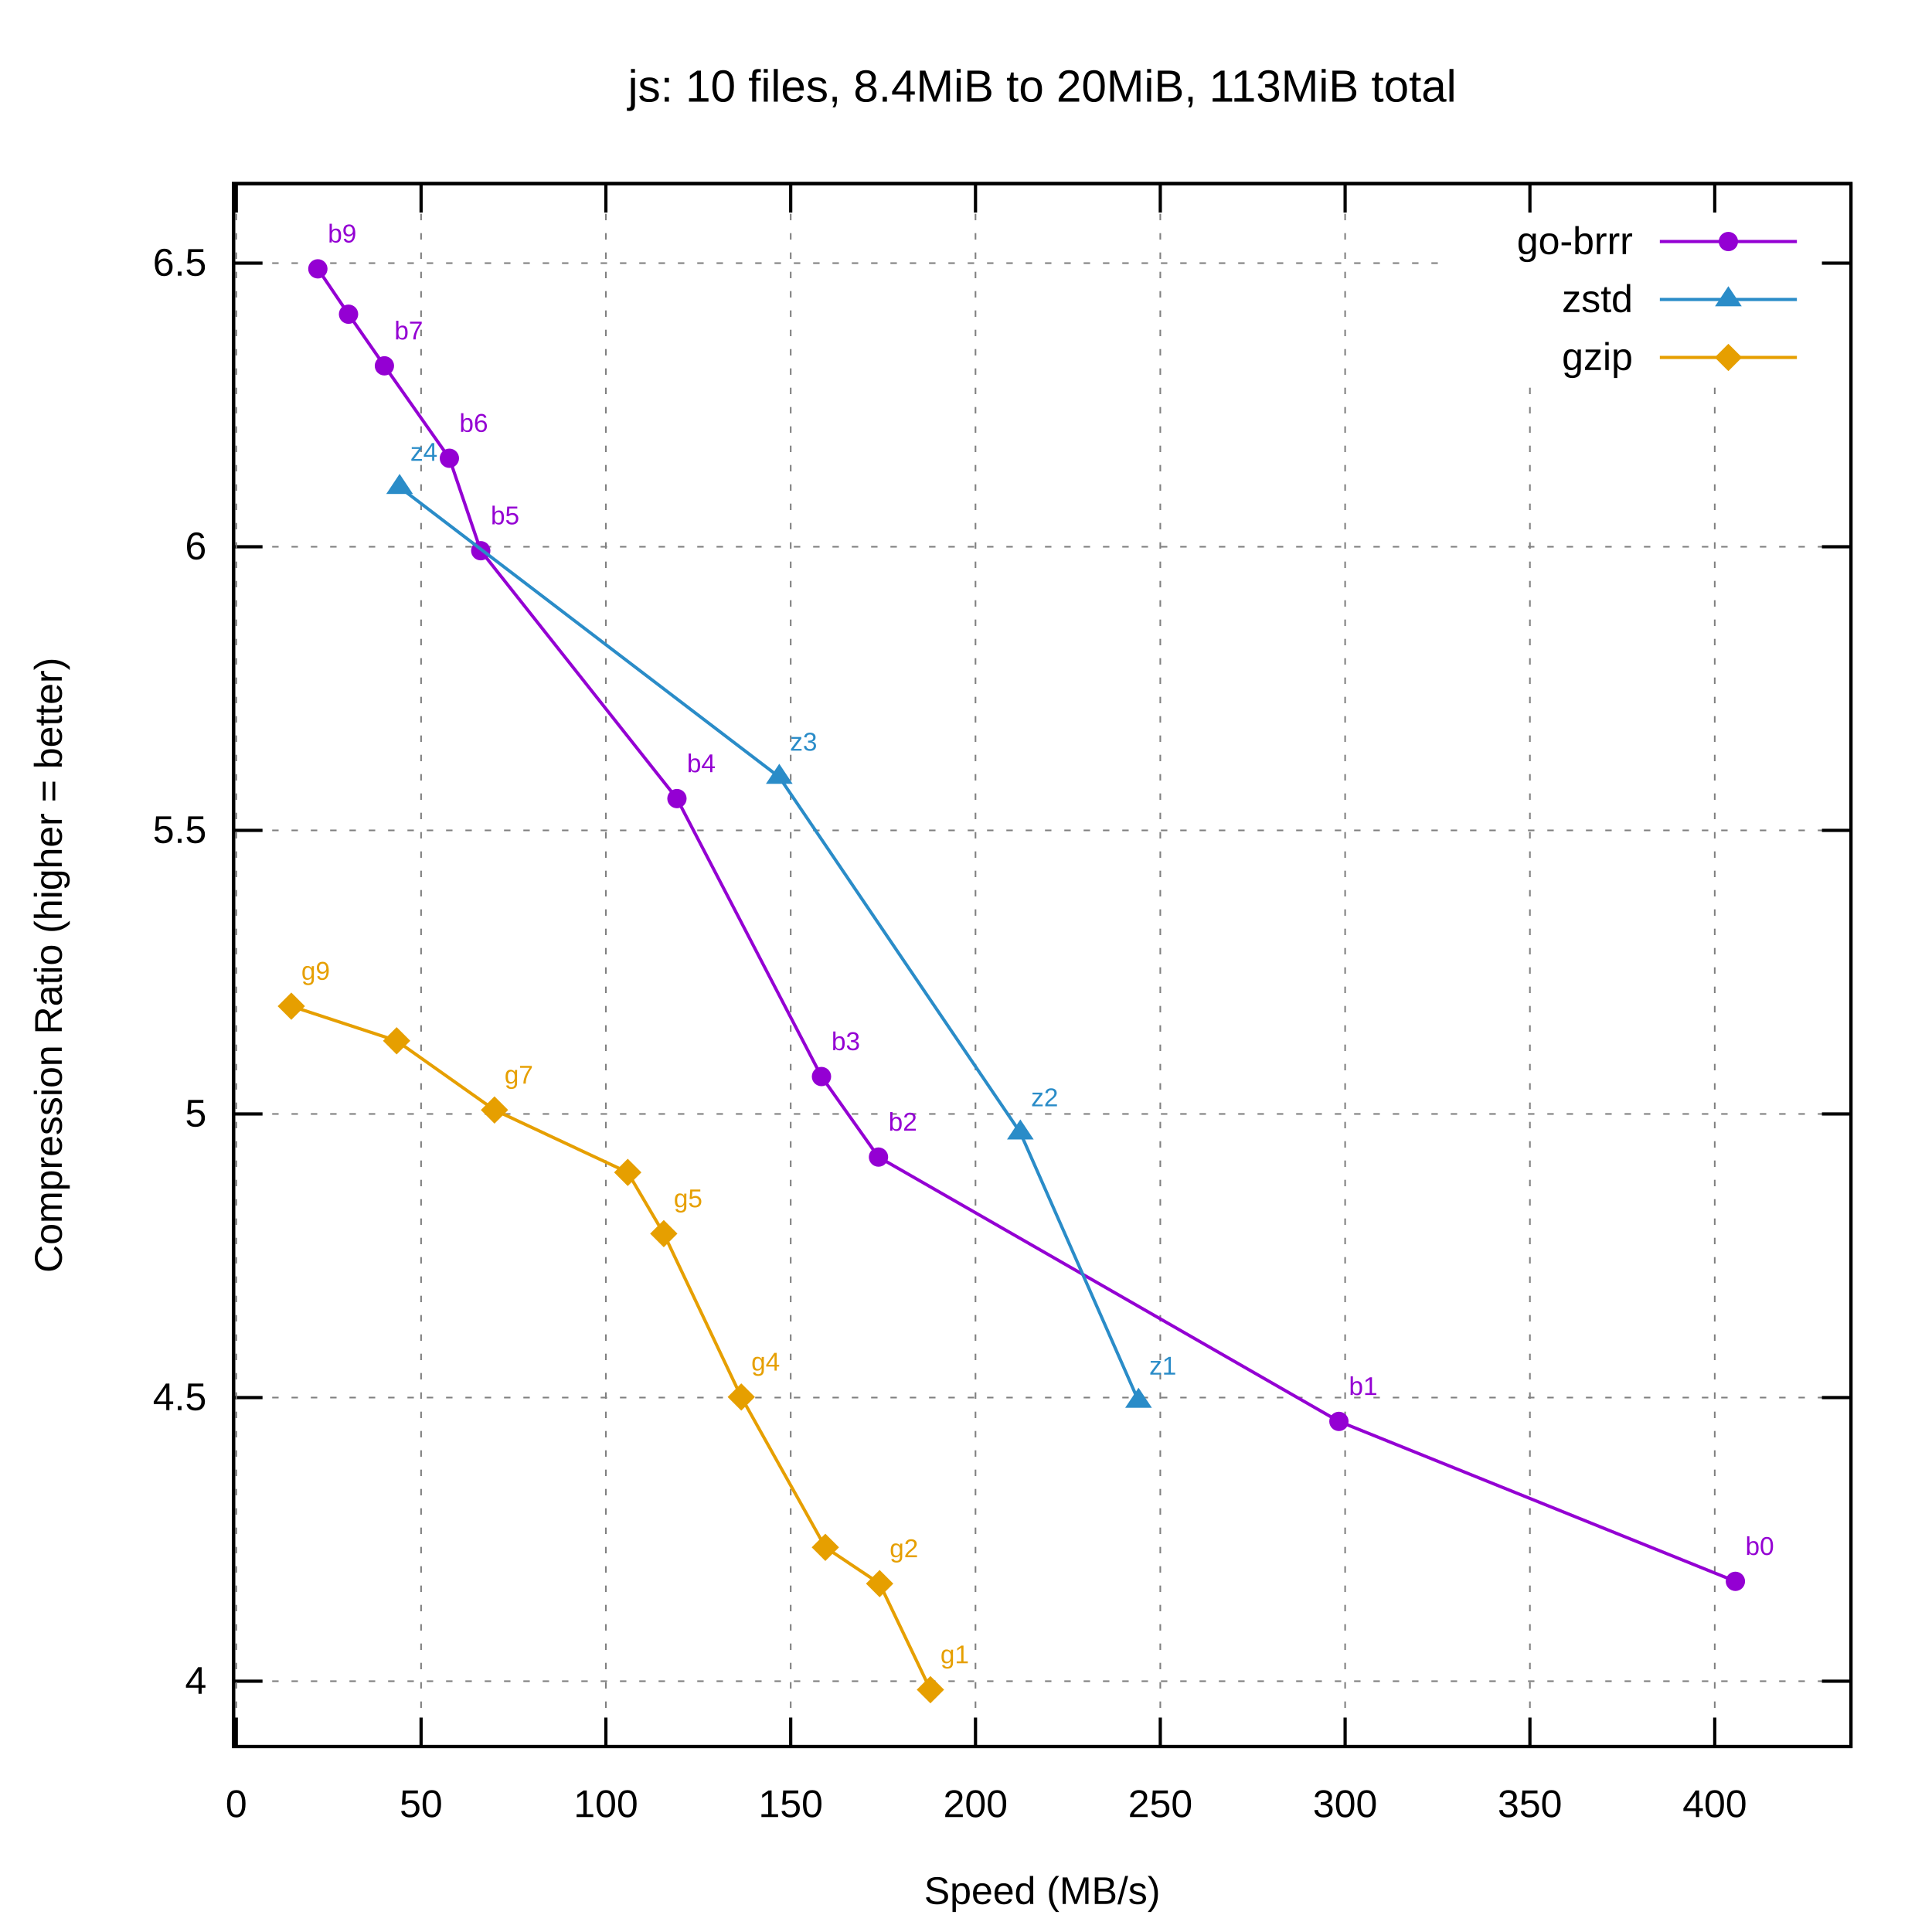
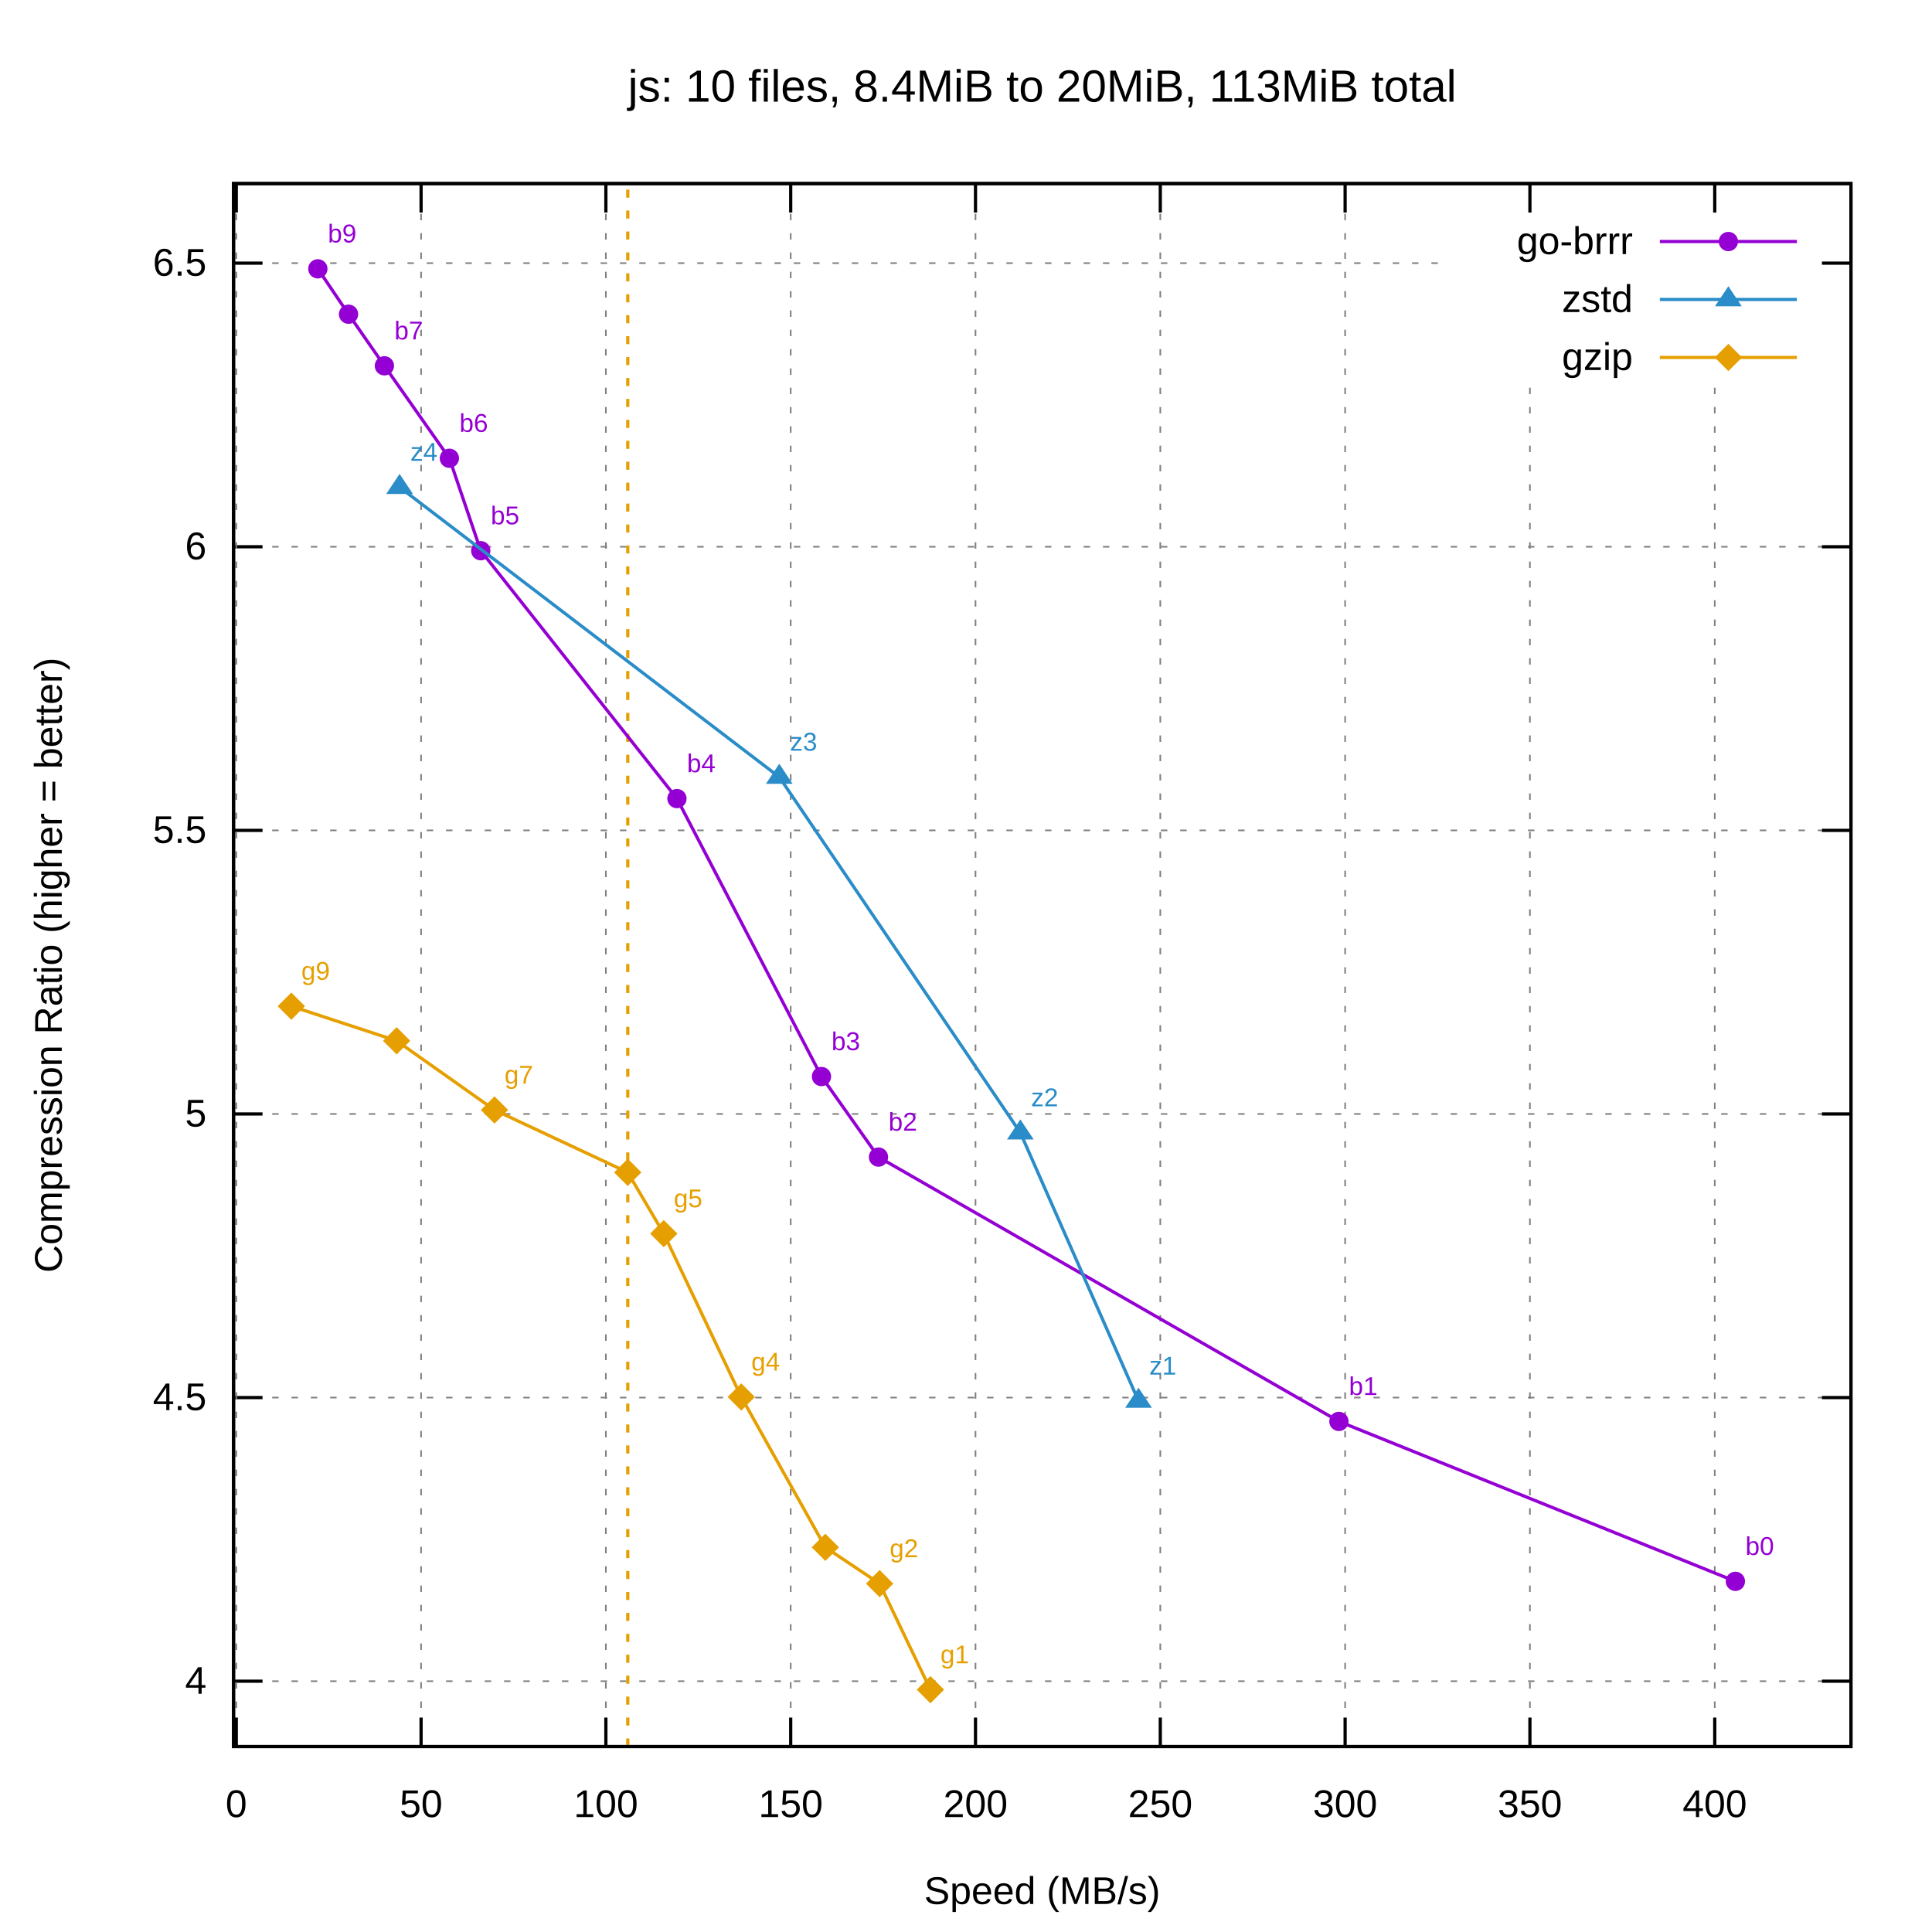
<svg xmlns="http://www.w3.org/2000/svg" xmlns:xlink="http://www.w3.org/1999/xlink" width="600" height="600" viewBox="0 0 600 600">
  <g id="gnuplot_canvas">
    <rect x="0" y="0" width="600" height="600" fill="#ffffff" />
    <defs>
      <circle id="gpDot" r="0.5" stroke-width="0.5" stroke="currentColor" />
      <path id="gpPt0" stroke-width="0.222" stroke="currentColor" d="M-1,0 h2 M0,-1 v2" />
      <path id="gpPt1" stroke-width="0.222" stroke="currentColor" d="M-1,-1 L1,1 M1,-1 L-1,1" />
      <path id="gpPt2" stroke-width="0.222" stroke="currentColor" d="M-1,0 L1,0 M0,-1 L0,1 M-1,-1 L1,1 M-1,1 L1,-1" />
      <rect id="gpPt3" stroke-width="0.222" stroke="currentColor" x="-1" y="-1" width="2" height="2" />
      <rect id="gpPt4" stroke-width="0.222" stroke="currentColor" fill="currentColor" x="-1" y="-1" width="2" height="2" />
      <circle id="gpPt5" stroke-width="0.222" stroke="currentColor" cx="0" cy="0" r="1" />
      <use xlink:href="#gpPt5" id="gpPt6" fill="currentColor" stroke="none" />
      <path id="gpPt7" stroke-width="0.222" stroke="currentColor" d="M0,-1.33 L-1.33,0.67 L1.33,0.67 z" />
      <use xlink:href="#gpPt7" id="gpPt8" fill="currentColor" stroke="none" />
      <use xlink:href="#gpPt7" id="gpPt9" stroke="currentColor" transform="rotate(180)" />
      <use xlink:href="#gpPt9" id="gpPt10" fill="currentColor" stroke="none" />
      <use xlink:href="#gpPt3" id="gpPt11" stroke="currentColor" transform="rotate(45)" />
      <use xlink:href="#gpPt11" id="gpPt12" fill="currentColor" stroke="none" />
      <path id="gpPt13" stroke-width="0.222" stroke="currentColor" d="M0,1.330 L1.265,0.411 L0.782,-1.067 L-0.782,-1.076 L-1.265,0.411 z" />
      <use xlink:href="#gpPt13" id="gpPt14" fill="currentColor" stroke="none" />
      <filter id="textbox" filterUnits="objectBoundingBox" x="0" y="0" height="1" width="1">
        <feFlood flood-color="#FFFFFF" flood-opacity="1" result="bgnd" />
        <feComposite in="SourceGraphic" in2="bgnd" operator="atop" />
      </filter>
      <filter id="greybox" filterUnits="objectBoundingBox" x="0" y="0" height="1" width="1">
        <feFlood flood-color="lightgrey" flood-opacity="1" result="grey" />
        <feComposite in="SourceGraphic" in2="grey" operator="atop" />
      </filter>
    </defs>
    <g fill="none" color="#FFFFFF" stroke="currentColor" stroke-width="1.00" stroke-linecap="butt" stroke-linejoin="miter">
</g>
    <g fill="none" color="black" stroke="currentColor" stroke-width="1.00" stroke-linecap="butt" stroke-linejoin="miter">
</g>
    <g fill="none" color="black" stroke="black" stroke-width="0.50" stroke-linecap="butt" stroke-linejoin="miter">
</g>
    <g fill="none" color="gray" stroke="currentColor" stroke-width="0.50" stroke-linecap="butt" stroke-linejoin="miter">
      <path stroke="gray" stroke-dasharray="2,4" class="gridline" d="M72.53,522.11 L574.82,522.11  " />
    </g>
    <g fill="none" color="gray" stroke="gray" stroke-width="1.00" stroke-linecap="butt" stroke-linejoin="miter">
</g>
    <g fill="none" color="black" stroke="currentColor" stroke-width="1.00" stroke-linecap="butt" stroke-linejoin="miter">
      <path stroke="black" d="M72.53,522.11 L81.53,522.11 M574.82,522.11 L565.82,522.11  " />
      <g transform="translate(64.14,526.01)" stroke="none" fill="black" font-family="Arial" font-size="12.00" text-anchor="end">
        <text>
          <tspan font-family="Arial"> 4</tspan>
        </text>
      </g>
    </g>
    <g fill="none" color="black" stroke="currentColor" stroke-width="1.00" stroke-linecap="butt" stroke-linejoin="miter">
</g>
    <g fill="none" color="black" stroke="black" stroke-width="0.50" stroke-linecap="butt" stroke-linejoin="miter">
</g>
    <g fill="none" color="gray" stroke="currentColor" stroke-width="0.50" stroke-linecap="butt" stroke-linejoin="miter">
      <path stroke="gray" stroke-dasharray="2,4" class="gridline" d="M72.53,434.03 L574.82,434.03  " />
    </g>
    <g fill="none" color="gray" stroke="gray" stroke-width="1.00" stroke-linecap="butt" stroke-linejoin="miter">
</g>
    <g fill="none" color="black" stroke="currentColor" stroke-width="1.00" stroke-linecap="butt" stroke-linejoin="miter">
      <path stroke="black" d="M72.53,434.03 L81.53,434.03 M574.82,434.03 L565.82,434.03  " />
      <g transform="translate(64.14,437.93)" stroke="none" fill="black" font-family="Arial" font-size="12.00" text-anchor="end">
        <text>
          <tspan font-family="Arial"> 4.5</tspan>
        </text>
      </g>
    </g>
    <g fill="none" color="black" stroke="currentColor" stroke-width="1.00" stroke-linecap="butt" stroke-linejoin="miter">
</g>
    <g fill="none" color="black" stroke="black" stroke-width="0.50" stroke-linecap="butt" stroke-linejoin="miter">
</g>
    <g fill="none" color="gray" stroke="currentColor" stroke-width="0.50" stroke-linecap="butt" stroke-linejoin="miter">
      <path stroke="gray" stroke-dasharray="2,4" class="gridline" d="M72.53,345.95 L574.82,345.95  " />
    </g>
    <g fill="none" color="gray" stroke="gray" stroke-width="1.00" stroke-linecap="butt" stroke-linejoin="miter">
</g>
    <g fill="none" color="black" stroke="currentColor" stroke-width="1.00" stroke-linecap="butt" stroke-linejoin="miter">
      <path stroke="black" d="M72.53,345.95 L81.53,345.95 M574.82,345.95 L565.82,345.95  " />
      <g transform="translate(64.14,349.85)" stroke="none" fill="black" font-family="Arial" font-size="12.00" text-anchor="end">
        <text>
          <tspan font-family="Arial"> 5</tspan>
        </text>
      </g>
    </g>
    <g fill="none" color="black" stroke="currentColor" stroke-width="1.00" stroke-linecap="butt" stroke-linejoin="miter">
</g>
    <g fill="none" color="black" stroke="black" stroke-width="0.50" stroke-linecap="butt" stroke-linejoin="miter">
</g>
    <g fill="none" color="gray" stroke="currentColor" stroke-width="0.50" stroke-linecap="butt" stroke-linejoin="miter">
      <path stroke="gray" stroke-dasharray="2,4" class="gridline" d="M72.53,257.88 L574.82,257.88  " />
    </g>
    <g fill="none" color="gray" stroke="gray" stroke-width="1.00" stroke-linecap="butt" stroke-linejoin="miter">
</g>
    <g fill="none" color="black" stroke="currentColor" stroke-width="1.00" stroke-linecap="butt" stroke-linejoin="miter">
      <path stroke="black" d="M72.53,257.88 L81.53,257.88 M574.82,257.88 L565.82,257.88  " />
      <g transform="translate(64.14,261.78)" stroke="none" fill="black" font-family="Arial" font-size="12.00" text-anchor="end">
        <text>
          <tspan font-family="Arial"> 5.5</tspan>
        </text>
      </g>
    </g>
    <g fill="none" color="black" stroke="currentColor" stroke-width="1.00" stroke-linecap="butt" stroke-linejoin="miter">
</g>
    <g fill="none" color="black" stroke="black" stroke-width="0.50" stroke-linecap="butt" stroke-linejoin="miter">
</g>
    <g fill="none" color="gray" stroke="currentColor" stroke-width="0.50" stroke-linecap="butt" stroke-linejoin="miter">
      <path stroke="gray" stroke-dasharray="2,4" class="gridline" d="M72.53,169.80 L574.82,169.80  " />
    </g>
    <g fill="none" color="gray" stroke="gray" stroke-width="1.00" stroke-linecap="butt" stroke-linejoin="miter">
</g>
    <g fill="none" color="black" stroke="currentColor" stroke-width="1.00" stroke-linecap="butt" stroke-linejoin="miter">
      <path stroke="black" d="M72.53,169.80 L81.53,169.80 M574.82,169.80 L565.82,169.80  " />
      <g transform="translate(64.14,173.70)" stroke="none" fill="black" font-family="Arial" font-size="12.00" text-anchor="end">
        <text>
          <tspan font-family="Arial"> 6</tspan>
        </text>
      </g>
    </g>
    <g fill="none" color="black" stroke="currentColor" stroke-width="1.00" stroke-linecap="butt" stroke-linejoin="miter">
</g>
    <g fill="none" color="black" stroke="black" stroke-width="0.50" stroke-linecap="butt" stroke-linejoin="miter">
</g>
    <g fill="none" color="gray" stroke="currentColor" stroke-width="0.50" stroke-linecap="butt" stroke-linejoin="miter">
      <path stroke="gray" stroke-dasharray="2,4" class="gridline" d="M72.53,81.72 L448.36,81.72 M566.43,81.72 L574.82,81.72  " />
    </g>
    <g fill="none" color="gray" stroke="gray" stroke-width="1.00" stroke-linecap="butt" stroke-linejoin="miter">
</g>
    <g fill="none" color="black" stroke="currentColor" stroke-width="1.00" stroke-linecap="butt" stroke-linejoin="miter">
      <path stroke="black" d="M72.53,81.72 L81.53,81.72 M574.82,81.72 L565.82,81.72  " />
      <g transform="translate(64.14,85.62)" stroke="none" fill="black" font-family="Arial" font-size="12.00" text-anchor="end">
        <text>
          <tspan font-family="Arial"> 6.5</tspan>
        </text>
      </g>
    </g>
    <g fill="none" color="black" stroke="currentColor" stroke-width="1.00" stroke-linecap="butt" stroke-linejoin="miter">
</g>
    <g fill="none" color="black" stroke="black" stroke-width="0.50" stroke-linecap="butt" stroke-linejoin="miter">
</g>
    <g fill="none" color="gray" stroke="currentColor" stroke-width="0.50" stroke-linecap="butt" stroke-linejoin="miter">
      <path stroke="gray" stroke-dasharray="2,4" class="gridline" d="M73.38,542.40 L73.38,57.01  " />
    </g>
    <g fill="none" color="gray" stroke="gray" stroke-width="1.00" stroke-linecap="butt" stroke-linejoin="miter">
</g>
    <g fill="none" color="black" stroke="currentColor" stroke-width="1.00" stroke-linecap="butt" stroke-linejoin="miter">
      <path stroke="black" d="M73.38,542.40 L73.38,533.40 M73.38,57.01 L73.38,66.01  " />
      <g transform="translate(73.38,564.30)" stroke="none" fill="black" font-family="Arial" font-size="12.00" text-anchor="middle">
        <text>
          <tspan font-family="Arial"> 0</tspan>
        </text>
      </g>
    </g>
    <g fill="none" color="black" stroke="currentColor" stroke-width="1.00" stroke-linecap="butt" stroke-linejoin="miter">
</g>
    <g fill="none" color="black" stroke="black" stroke-width="0.50" stroke-linecap="butt" stroke-linejoin="miter">
</g>
    <g fill="none" color="gray" stroke="currentColor" stroke-width="0.50" stroke-linecap="butt" stroke-linejoin="miter">
      <path stroke="gray" stroke-dasharray="2,4" class="gridline" d="M130.77,542.40 L130.77,57.01  " />
    </g>
    <g fill="none" color="gray" stroke="gray" stroke-width="1.00" stroke-linecap="butt" stroke-linejoin="miter">
</g>
    <g fill="none" color="black" stroke="currentColor" stroke-width="1.00" stroke-linecap="butt" stroke-linejoin="miter">
      <path stroke="black" d="M130.77,542.40 L130.77,533.40 M130.77,57.01 L130.77,66.01  " />
      <g transform="translate(130.77,564.30)" stroke="none" fill="black" font-family="Arial" font-size="12.00" text-anchor="middle">
        <text>
          <tspan font-family="Arial"> 50</tspan>
        </text>
      </g>
    </g>
    <g fill="none" color="black" stroke="currentColor" stroke-width="1.00" stroke-linecap="butt" stroke-linejoin="miter">
</g>
    <g fill="none" color="black" stroke="black" stroke-width="0.50" stroke-linecap="butt" stroke-linejoin="miter">
</g>
    <g fill="none" color="gray" stroke="currentColor" stroke-width="0.50" stroke-linecap="butt" stroke-linejoin="miter">
      <path stroke="gray" stroke-dasharray="2,4" class="gridline" d="M188.16,542.40 L188.16,57.01  " />
    </g>
    <g fill="none" color="gray" stroke="gray" stroke-width="1.00" stroke-linecap="butt" stroke-linejoin="miter">
</g>
    <g fill="none" color="black" stroke="currentColor" stroke-width="1.00" stroke-linecap="butt" stroke-linejoin="miter">
      <path stroke="black" d="M188.16,542.40 L188.16,533.40 M188.16,57.01 L188.16,66.01  " />
      <g transform="translate(188.16,564.30)" stroke="none" fill="black" font-family="Arial" font-size="12.00" text-anchor="middle">
        <text>
          <tspan font-family="Arial"> 100</tspan>
        </text>
      </g>
    </g>
    <g fill="none" color="black" stroke="currentColor" stroke-width="1.00" stroke-linecap="butt" stroke-linejoin="miter">
</g>
    <g fill="none" color="black" stroke="black" stroke-width="0.50" stroke-linecap="butt" stroke-linejoin="miter">
</g>
    <g fill="none" color="gray" stroke="currentColor" stroke-width="0.50" stroke-linecap="butt" stroke-linejoin="miter">
      <path stroke="gray" stroke-dasharray="2,4" class="gridline" d="M245.56,542.40 L245.56,57.01  " />
    </g>
    <g fill="none" color="gray" stroke="gray" stroke-width="1.00" stroke-linecap="butt" stroke-linejoin="miter">
</g>
    <g fill="none" color="black" stroke="currentColor" stroke-width="1.00" stroke-linecap="butt" stroke-linejoin="miter">
      <path stroke="black" d="M245.56,542.40 L245.56,533.40 M245.56,57.01 L245.56,66.01  " />
      <g transform="translate(245.56,564.30)" stroke="none" fill="black" font-family="Arial" font-size="12.00" text-anchor="middle">
        <text>
          <tspan font-family="Arial"> 150</tspan>
        </text>
      </g>
    </g>
    <g fill="none" color="black" stroke="currentColor" stroke-width="1.00" stroke-linecap="butt" stroke-linejoin="miter">
</g>
    <g fill="none" color="black" stroke="black" stroke-width="0.50" stroke-linecap="butt" stroke-linejoin="miter">
</g>
    <g fill="none" color="gray" stroke="currentColor" stroke-width="0.50" stroke-linecap="butt" stroke-linejoin="miter">
      <path stroke="gray" stroke-dasharray="2,4" class="gridline" d="M302.95,542.40 L302.95,57.01  " />
    </g>
    <g fill="none" color="gray" stroke="gray" stroke-width="1.00" stroke-linecap="butt" stroke-linejoin="miter">
</g>
    <g fill="none" color="black" stroke="currentColor" stroke-width="1.00" stroke-linecap="butt" stroke-linejoin="miter">
      <path stroke="black" d="M302.95,542.40 L302.95,533.40 M302.95,57.01 L302.95,66.01  " />
      <g transform="translate(302.95,564.30)" stroke="none" fill="black" font-family="Arial" font-size="12.00" text-anchor="middle">
        <text>
          <tspan font-family="Arial"> 200</tspan>
        </text>
      </g>
    </g>
    <g fill="none" color="black" stroke="currentColor" stroke-width="1.00" stroke-linecap="butt" stroke-linejoin="miter">
</g>
    <g fill="none" color="black" stroke="black" stroke-width="0.50" stroke-linecap="butt" stroke-linejoin="miter">
</g>
    <g fill="none" color="gray" stroke="currentColor" stroke-width="0.50" stroke-linecap="butt" stroke-linejoin="miter">
      <path stroke="gray" stroke-dasharray="2,4" class="gridline" d="M360.34,542.40 L360.34,57.01  " />
    </g>
    <g fill="none" color="gray" stroke="gray" stroke-width="1.00" stroke-linecap="butt" stroke-linejoin="miter">
</g>
    <g fill="none" color="black" stroke="currentColor" stroke-width="1.00" stroke-linecap="butt" stroke-linejoin="miter">
      <path stroke="black" d="M360.34,542.40 L360.34,533.40 M360.34,57.01 L360.34,66.01  " />
      <g transform="translate(360.34,564.30)" stroke="none" fill="black" font-family="Arial" font-size="12.00" text-anchor="middle">
        <text>
          <tspan font-family="Arial"> 250</tspan>
        </text>
      </g>
    </g>
    <g fill="none" color="black" stroke="currentColor" stroke-width="1.00" stroke-linecap="butt" stroke-linejoin="miter">
</g>
    <g fill="none" color="black" stroke="black" stroke-width="0.50" stroke-linecap="butt" stroke-linejoin="miter">
</g>
    <g fill="none" color="gray" stroke="currentColor" stroke-width="0.50" stroke-linecap="butt" stroke-linejoin="miter">
      <path stroke="gray" stroke-dasharray="2,4" class="gridline" d="M417.74,542.40 L417.74,57.01  " />
    </g>
    <g fill="none" color="gray" stroke="gray" stroke-width="1.00" stroke-linecap="butt" stroke-linejoin="miter">
</g>
    <g fill="none" color="black" stroke="currentColor" stroke-width="1.00" stroke-linecap="butt" stroke-linejoin="miter">
      <path stroke="black" d="M417.74,542.40 L417.74,533.40 M417.74,57.01 L417.74,66.01  " />
      <g transform="translate(417.74,564.30)" stroke="none" fill="black" font-family="Arial" font-size="12.00" text-anchor="middle">
        <text>
          <tspan font-family="Arial"> 300</tspan>
        </text>
      </g>
    </g>
    <g fill="none" color="black" stroke="currentColor" stroke-width="1.00" stroke-linecap="butt" stroke-linejoin="miter">
</g>
    <g fill="none" color="black" stroke="black" stroke-width="0.50" stroke-linecap="butt" stroke-linejoin="miter">
</g>
    <g fill="none" color="gray" stroke="currentColor" stroke-width="0.50" stroke-linecap="butt" stroke-linejoin="miter">
      <path stroke="gray" stroke-dasharray="2,4" class="gridline" d="M475.13,542.40 L475.13,120.01 M475.13,66.01 L475.13,57.01  " />
    </g>
    <g fill="none" color="gray" stroke="gray" stroke-width="1.00" stroke-linecap="butt" stroke-linejoin="miter">
</g>
    <g fill="none" color="black" stroke="currentColor" stroke-width="1.00" stroke-linecap="butt" stroke-linejoin="miter">
      <path stroke="black" d="M475.13,542.40 L475.13,533.40 M475.13,57.01 L475.13,66.01  " />
      <g transform="translate(475.13,564.30)" stroke="none" fill="black" font-family="Arial" font-size="12.00" text-anchor="middle">
        <text>
          <tspan font-family="Arial"> 350</tspan>
        </text>
      </g>
    </g>
    <g fill="none" color="black" stroke="currentColor" stroke-width="1.00" stroke-linecap="butt" stroke-linejoin="miter">
</g>
    <g fill="none" color="black" stroke="black" stroke-width="0.50" stroke-linecap="butt" stroke-linejoin="miter">
</g>
    <g fill="none" color="gray" stroke="currentColor" stroke-width="0.50" stroke-linecap="butt" stroke-linejoin="miter">
      <path stroke="gray" stroke-dasharray="2,4" class="gridline" d="M532.53,542.40 L532.53,120.01 M532.53,66.01 L532.53,57.01  " />
    </g>
    <g fill="none" color="gray" stroke="gray" stroke-width="1.00" stroke-linecap="butt" stroke-linejoin="miter">
</g>
    <g fill="none" color="black" stroke="currentColor" stroke-width="1.00" stroke-linecap="butt" stroke-linejoin="miter">
      <path stroke="black" d="M532.53,542.40 L532.53,533.40 M532.53,57.01 L532.53,66.01  " />
      <g transform="translate(532.53,564.30)" stroke="none" fill="black" font-family="Arial" font-size="12.00" text-anchor="middle">
        <text>
          <tspan font-family="Arial"> 400</tspan>
        </text>
      </g>
    </g>
    <g fill="none" color="black" stroke="currentColor" stroke-width="1.00" stroke-linecap="butt" stroke-linejoin="miter">
</g>
    <g fill="none" color="black" stroke="currentColor" stroke-width="1.00" stroke-linecap="butt" stroke-linejoin="miter">
      <path stroke="black" d="M72.53,57.01 L72.53,542.40 L574.82,542.40 L574.82,57.01 L72.53,57.01 Z  " />
    </g>
    <g fill="none" color="black" stroke="currentColor" stroke-width="1.00" stroke-linecap="butt" stroke-linejoin="miter">
+       <path stroke="rgb(230, 159,   0)" stroke-dasharray="2.5,4.0" d="M194.96,542.39 L194.96,57.00  " />
+     </g>
+     <g fill="none" color="black" stroke="currentColor" stroke-width="1.00" stroke-linecap="butt" stroke-linejoin="miter">
</g>
    <g id="gnuplot_plot_1">
      <g fill="none" color="black" stroke="currentColor" stroke-width="1.00" stroke-linecap="butt" stroke-linejoin="miter">
        <g transform="translate(507.09,78.91)" stroke="none" fill="black" font-family="Arial" font-size="12.00" text-anchor="end">
          <text>
            <tspan font-family="Arial">go-brrr</tspan>
          </text>
        </g>
      </g>
      <g fill="none" color="black" stroke="currentColor" stroke-width="1.00" stroke-linecap="butt" stroke-linejoin="miter">
        <path stroke="rgb(148,   0, 211)" d="M515.48,75.01 L558.04,75.01 M538.94,491.10 L415.81,441.43 L272.82,359.34 L255.12,334.33 L210.23,248.01 L149.30,171.03   L139.56,142.32 L119.38,113.61 L108.24,97.58 L98.71,83.49  " />
        <use xlink:href="#gpPt6" transform="translate(538.94,491.10) scale(2.70)" color="rgb(148,   0, 211)" />
        <use xlink:href="#gpPt6" transform="translate(415.81,441.43) scale(2.70)" color="rgb(148,   0, 211)" />
        <use xlink:href="#gpPt6" transform="translate(272.82,359.34) scale(2.70)" color="rgb(148,   0, 211)" />
        <use xlink:href="#gpPt6" transform="translate(255.12,334.33) scale(2.70)" color="rgb(148,   0, 211)" />
        <use xlink:href="#gpPt6" transform="translate(210.23,248.01) scale(2.70)" color="rgb(148,   0, 211)" />
        <use xlink:href="#gpPt6" transform="translate(149.30,171.03) scale(2.70)" color="rgb(148,   0, 211)" />
        <use xlink:href="#gpPt6" transform="translate(139.56,142.32) scale(2.70)" color="rgb(148,   0, 211)" />
        <use xlink:href="#gpPt6" transform="translate(119.38,113.61) scale(2.70)" color="rgb(148,   0, 211)" />
        <use xlink:href="#gpPt6" transform="translate(108.24,97.58) scale(2.70)" color="rgb(148,   0, 211)" />
        <use xlink:href="#gpPt6" transform="translate(98.71,83.49) scale(2.70)" color="rgb(148,   0, 211)" />
        <use xlink:href="#gpPt6" transform="translate(536.76,75.01) scale(2.70)" color="rgb(148,   0, 211)" />
      </g>
    </g>
    <g id="gnuplot_plot_2" fill="none">
      <g fill="none" color="black" stroke="currentColor" stroke-width="1.00" stroke-linecap="butt" stroke-linejoin="miter">
        <g transform="translate(546.49,482.90)" stroke="none" fill="rgb(148,0,211)" font-family="Arial" font-size="8.00" text-anchor="middle">
          <text>
            <tspan font-family="Arial">b0</tspan>
          </text>
        </g>
        <g transform="translate(423.36,433.23)" stroke="none" fill="rgb(148,0,211)" font-family="Arial" font-size="8.00" text-anchor="middle">
          <text>
            <tspan font-family="Arial">b1</tspan>
          </text>
        </g>
        <g transform="translate(280.37,351.14)" stroke="none" fill="rgb(148,0,211)" font-family="Arial" font-size="8.00" text-anchor="middle">
          <text>
            <tspan font-family="Arial">b2</tspan>
          </text>
        </g>
        <g transform="translate(262.67,326.13)" stroke="none" fill="rgb(148,0,211)" font-family="Arial" font-size="8.00" text-anchor="middle">
          <text>
            <tspan font-family="Arial">b3</tspan>
          </text>
        </g>
        <g transform="translate(217.78,239.81)" stroke="none" fill="rgb(148,0,211)" font-family="Arial" font-size="8.00" text-anchor="middle">
          <text>
            <tspan font-family="Arial">b4</tspan>
          </text>
        </g>
        <g transform="translate(156.85,162.83)" stroke="none" fill="rgb(148,0,211)" font-family="Arial" font-size="8.00" text-anchor="middle">
          <text>
            <tspan font-family="Arial">b5</tspan>
          </text>
        </g>
        <g transform="translate(147.11,134.12)" stroke="none" fill="rgb(148,0,211)" font-family="Arial" font-size="8.00" text-anchor="middle">
          <text>
            <tspan font-family="Arial">b6</tspan>
          </text>
        </g>
        <g transform="translate(126.93,105.41)" stroke="none" fill="rgb(148,0,211)" font-family="Arial" font-size="8.00" text-anchor="middle">
          <text>
            <tspan font-family="Arial">b7</tspan>
          </text>
        </g>
        <g transform="translate(115.79,89.38)" stroke="none" fill="rgb(148,0,211)" font-family="Arial" font-size="8.00" text-anchor="middle">
          <text />
        </g>
        <g transform="translate(106.26,75.29)" stroke="none" fill="rgb(148,0,211)" font-family="Arial" font-size="8.00" text-anchor="middle">
          <text>
            <tspan font-family="Arial">b9</tspan>
          </text>
        </g>
      </g>
    </g>
    <g id="gnuplot_plot_3" fill="none">
      <g fill="none" color="black" stroke="currentColor" stroke-width="1.00" stroke-linecap="butt" stroke-linejoin="miter">
</g>
      <g fill="none" color="black" stroke="currentColor" stroke-width="1.00" stroke-linecap="butt" stroke-linejoin="miter">
        <g>
          <use xlink:href="#gpPt6" transform="translate(538.94,491.10) scale(6.75)" color="rgb(  0,   0,   0)" opacity="0.00" />
        </g>
      </g>
      <g fill="none" color="black" stroke="currentColor" stroke-width="1.00" stroke-linecap="butt" stroke-linejoin="miter">
</g>
      <g fill="none" color="black" stroke="currentColor" stroke-width="1.00" stroke-linecap="butt" stroke-linejoin="miter">
        <g>
          <use xlink:href="#gpPt6" transform="translate(415.81,441.43) scale(6.75)" color="rgb(  0,   0,   0)" opacity="0.00" />
        </g>
      </g>
      <g fill="none" color="black" stroke="currentColor" stroke-width="1.00" stroke-linecap="butt" stroke-linejoin="miter">
</g>
      <g fill="none" color="black" stroke="currentColor" stroke-width="1.00" stroke-linecap="butt" stroke-linejoin="miter">
        <g>
          <use xlink:href="#gpPt6" transform="translate(272.82,359.34) scale(6.75)" color="rgb(  0,   0,   0)" opacity="0.00" />
        </g>
      </g>
      <g fill="none" color="black" stroke="currentColor" stroke-width="1.00" stroke-linecap="butt" stroke-linejoin="miter">
</g>
      <g fill="none" color="black" stroke="currentColor" stroke-width="1.00" stroke-linecap="butt" stroke-linejoin="miter">
        <g>
          <use xlink:href="#gpPt6" transform="translate(255.12,334.33) scale(6.75)" color="rgb(  0,   0,   0)" opacity="0.00" />
        </g>
      </g>
      <g fill="none" color="black" stroke="currentColor" stroke-width="1.00" stroke-linecap="butt" stroke-linejoin="miter">
</g>
      <g fill="none" color="black" stroke="currentColor" stroke-width="1.00" stroke-linecap="butt" stroke-linejoin="miter">
        <g>
          <use xlink:href="#gpPt6" transform="translate(210.23,248.01) scale(6.75)" color="rgb(  0,   0,   0)" opacity="0.00" />
        </g>
      </g>
      <g fill="none" color="black" stroke="currentColor" stroke-width="1.00" stroke-linecap="butt" stroke-linejoin="miter">
</g>
      <g fill="none" color="black" stroke="currentColor" stroke-width="1.00" stroke-linecap="butt" stroke-linejoin="miter">
        <g>
          <use xlink:href="#gpPt6" transform="translate(149.30,171.03) scale(6.75)" color="rgb(  0,   0,   0)" opacity="0.00" />
        </g>
      </g>
      <g fill="none" color="black" stroke="currentColor" stroke-width="1.00" stroke-linecap="butt" stroke-linejoin="miter">
</g>
      <g fill="none" color="black" stroke="currentColor" stroke-width="1.00" stroke-linecap="butt" stroke-linejoin="miter">
        <g>
          <use xlink:href="#gpPt6" transform="translate(139.56,142.32) scale(6.75)" color="rgb(  0,   0,   0)" opacity="0.00" />
        </g>
      </g>
      <g fill="none" color="black" stroke="currentColor" stroke-width="1.00" stroke-linecap="butt" stroke-linejoin="miter">
</g>
      <g fill="none" color="black" stroke="currentColor" stroke-width="1.00" stroke-linecap="butt" stroke-linejoin="miter">
        <g>
          <use xlink:href="#gpPt6" transform="translate(119.38,113.61) scale(6.75)" color="rgb(  0,   0,   0)" opacity="0.00" />
        </g>
      </g>
      <g fill="none" color="black" stroke="currentColor" stroke-width="1.00" stroke-linecap="butt" stroke-linejoin="miter">
</g>
      <g fill="none" color="black" stroke="currentColor" stroke-width="1.00" stroke-linecap="butt" stroke-linejoin="miter">
        <g>
          <use xlink:href="#gpPt6" transform="translate(108.24,97.58) scale(6.75)" color="rgb(  0,   0,   0)" opacity="0.00" />
        </g>
      </g>
      <g fill="none" color="black" stroke="currentColor" stroke-width="1.00" stroke-linecap="butt" stroke-linejoin="miter">
</g>
      <g fill="none" color="black" stroke="currentColor" stroke-width="1.00" stroke-linecap="butt" stroke-linejoin="miter">
        <g>
          <use xlink:href="#gpPt6" transform="translate(98.71,83.49) scale(6.75)" color="rgb(  0,   0,   0)" opacity="0.00" />
        </g>
      </g>
      <g fill="none" color="black" stroke="currentColor" stroke-width="1.00" stroke-linecap="butt" stroke-linejoin="miter">
</g>
    </g>
    <g id="gnuplot_plot_4">
      <g fill="none" color="black" stroke="currentColor" stroke-width="1.00" stroke-linecap="butt" stroke-linejoin="miter">
        <g transform="translate(507.09,96.91)" stroke="none" fill="black" font-family="Arial" font-size="12.00" text-anchor="end">
          <text>
            <tspan font-family="Arial">zstd</tspan>
          </text>
        </g>
      </g>
      <g fill="none" color="black" stroke="currentColor" stroke-width="1.00" stroke-linecap="butt" stroke-linejoin="miter">
        <path stroke="rgb( 42, 140, 200)" d="M515.48,93.01 L558.04,93.01 M353.58,435.09 L316.88,351.77 L242.01,241.32 L124.10,151.30  " />
        <use xlink:href="#gpPt8" transform="translate(353.58,435.09) scale(2.70)" color="rgb( 42, 140, 200)" />
        <use xlink:href="#gpPt8" transform="translate(316.88,351.77) scale(2.70)" color="rgb( 42, 140, 200)" />
        <use xlink:href="#gpPt8" transform="translate(242.01,241.32) scale(2.70)" color="rgb( 42, 140, 200)" />
        <use xlink:href="#gpPt8" transform="translate(124.10,151.30) scale(2.70)" color="rgb( 42, 140, 200)" />
        <use xlink:href="#gpPt8" transform="translate(536.76,93.01) scale(2.70)" color="rgb( 42, 140, 200)" />
      </g>
    </g>
    <g id="gnuplot_plot_5" fill="none">
      <g fill="none" color="black" stroke="currentColor" stroke-width="1.00" stroke-linecap="butt" stroke-linejoin="miter">
        <g transform="translate(361.13,426.89)" stroke="none" fill="rgb(42,140,200)" font-family="Arial" font-size="8.00" text-anchor="middle">
          <text>
            <tspan font-family="Arial">z1</tspan>
          </text>
        </g>
        <g transform="translate(324.43,343.57)" stroke="none" fill="rgb(42,140,200)" font-family="Arial" font-size="8.00" text-anchor="middle">
          <text>
            <tspan font-family="Arial">z2</tspan>
          </text>
        </g>
        <g transform="translate(249.56,233.12)" stroke="none" fill="rgb(42,140,200)" font-family="Arial" font-size="8.00" text-anchor="middle">
          <text>
            <tspan font-family="Arial">z3</tspan>
          </text>
        </g>
        <g transform="translate(131.65,143.10)" stroke="none" fill="rgb(42,140,200)" font-family="Arial" font-size="8.00" text-anchor="middle">
          <text>
            <tspan font-family="Arial">z4</tspan>
          </text>
        </g>
      </g>
    </g>
    <g id="gnuplot_plot_6" fill="none">
      <g fill="none" color="black" stroke="currentColor" stroke-width="1.00" stroke-linecap="butt" stroke-linejoin="miter">
</g>
      <g fill="none" color="black" stroke="currentColor" stroke-width="1.00" stroke-linecap="butt" stroke-linejoin="miter">
        <g>
          <use xlink:href="#gpPt6" transform="translate(353.58,435.09) scale(6.75)" color="rgb(  0,   0,   0)" opacity="0.00" />
        </g>
      </g>
      <g fill="none" color="black" stroke="currentColor" stroke-width="1.00" stroke-linecap="butt" stroke-linejoin="miter">
</g>
      <g fill="none" color="black" stroke="currentColor" stroke-width="1.00" stroke-linecap="butt" stroke-linejoin="miter">
        <g>
          <use xlink:href="#gpPt6" transform="translate(316.88,351.77) scale(6.75)" color="rgb(  0,   0,   0)" opacity="0.00" />
        </g>
      </g>
      <g fill="none" color="black" stroke="currentColor" stroke-width="1.00" stroke-linecap="butt" stroke-linejoin="miter">
</g>
      <g fill="none" color="black" stroke="currentColor" stroke-width="1.00" stroke-linecap="butt" stroke-linejoin="miter">
        <g>
          <use xlink:href="#gpPt6" transform="translate(242.01,241.32) scale(6.75)" color="rgb(  0,   0,   0)" opacity="0.00" />
        </g>
      </g>
      <g fill="none" color="black" stroke="currentColor" stroke-width="1.00" stroke-linecap="butt" stroke-linejoin="miter">
</g>
      <g fill="none" color="black" stroke="currentColor" stroke-width="1.00" stroke-linecap="butt" stroke-linejoin="miter">
        <g>
          <use xlink:href="#gpPt6" transform="translate(124.10,151.30) scale(6.75)" color="rgb(  0,   0,   0)" opacity="0.00" />
        </g>
      </g>
      <g fill="none" color="black" stroke="currentColor" stroke-width="1.00" stroke-linecap="butt" stroke-linejoin="miter">
</g>
    </g>
    <g id="gnuplot_plot_7">
      <g fill="none" color="black" stroke="currentColor" stroke-width="1.00" stroke-linecap="butt" stroke-linejoin="miter">
        <g transform="translate(507.09,114.91)" stroke="none" fill="black" font-family="Arial" font-size="12.00" text-anchor="end">
          <text>
            <tspan font-family="Arial">gzip</tspan>
          </text>
        </g>
      </g>
      <g fill="none" color="black" stroke="currentColor" stroke-width="1.00" stroke-linecap="butt" stroke-linejoin="miter">
        <path stroke="rgb(230, 159,   0)" d="M515.48,111.01 L558.04,111.01 M288.95,524.75 L273.18,491.81 L256.32,480.54 L230.21,433.85 L206.14,383.12 L194.95,364.10   L153.57,344.72 L123.18,323.23 L90.47,312.48  " />
        <use xlink:href="#gpPt12" transform="translate(288.95,524.75) scale(2.70)" color="rgb(230, 159,   0)" />
        <use xlink:href="#gpPt12" transform="translate(273.18,491.81) scale(2.70)" color="rgb(230, 159,   0)" />
        <use xlink:href="#gpPt12" transform="translate(256.32,480.54) scale(2.70)" color="rgb(230, 159,   0)" />
        <use xlink:href="#gpPt12" transform="translate(230.21,433.85) scale(2.70)" color="rgb(230, 159,   0)" />
        <use xlink:href="#gpPt12" transform="translate(206.14,383.12) scale(2.70)" color="rgb(230, 159,   0)" />
        <use xlink:href="#gpPt12" transform="translate(194.95,364.10) scale(2.70)" color="rgb(230, 159,   0)" />
        <use xlink:href="#gpPt12" transform="translate(153.57,344.72) scale(2.70)" color="rgb(230, 159,   0)" />
        <use xlink:href="#gpPt12" transform="translate(123.18,323.23) scale(2.70)" color="rgb(230, 159,   0)" />
        <use xlink:href="#gpPt12" transform="translate(90.47,312.48) scale(2.70)" color="rgb(230, 159,   0)" />
        <use xlink:href="#gpPt12" transform="translate(536.76,111.01) scale(2.70)" color="rgb(230, 159,   0)" />
      </g>
    </g>
    <g id="gnuplot_plot_8" fill="none">
      <g fill="none" color="black" stroke="currentColor" stroke-width="1.00" stroke-linecap="butt" stroke-linejoin="miter">
        <g transform="translate(296.50,516.55)" stroke="none" fill="rgb(230,159,0)" font-family="Arial" font-size="8.00" text-anchor="middle">
          <text>
            <tspan font-family="Arial">g1</tspan>
          </text>
        </g>
        <g transform="translate(280.73,483.61)" stroke="none" fill="rgb(230,159,0)" font-family="Arial" font-size="8.00" text-anchor="middle">
          <text>
            <tspan font-family="Arial">g2</tspan>
          </text>
        </g>
        <g transform="translate(263.87,472.34)" stroke="none" fill="rgb(230,159,0)" font-family="Arial" font-size="8.00" text-anchor="middle">
          <text />
        </g>
        <g transform="translate(237.76,425.65)" stroke="none" fill="rgb(230,159,0)" font-family="Arial" font-size="8.00" text-anchor="middle">
          <text>
            <tspan font-family="Arial">g4</tspan>
          </text>
        </g>
        <g transform="translate(213.69,374.92)" stroke="none" fill="rgb(230,159,0)" font-family="Arial" font-size="8.00" text-anchor="middle">
          <text>
            <tspan font-family="Arial">g5</tspan>
          </text>
        </g>
        <g transform="translate(202.50,355.90)" stroke="none" fill="rgb(230,159,0)" font-family="Arial" font-size="8.00" text-anchor="middle">
          <text />
        </g>
        <g transform="translate(161.12,336.52)" stroke="none" fill="rgb(230,159,0)" font-family="Arial" font-size="8.00" text-anchor="middle">
          <text>
            <tspan font-family="Arial">g7</tspan>
          </text>
        </g>
        <g transform="translate(130.73,315.03)" stroke="none" fill="rgb(230,159,0)" font-family="Arial" font-size="8.00" text-anchor="middle">
          <text />
        </g>
        <g transform="translate(98.02,304.28)" stroke="none" fill="rgb(230,159,0)" font-family="Arial" font-size="8.00" text-anchor="middle">
          <text>
            <tspan font-family="Arial">g9</tspan>
          </text>
        </g>
      </g>
    </g>
    <g id="gnuplot_plot_9" fill="none">
      <g fill="none" color="black" stroke="currentColor" stroke-width="1.00" stroke-linecap="butt" stroke-linejoin="miter">
</g>
      <g fill="none" color="black" stroke="currentColor" stroke-width="1.00" stroke-linecap="butt" stroke-linejoin="miter">
        <g>
          <use xlink:href="#gpPt6" transform="translate(288.95,524.75) scale(6.75)" color="rgb(  0,   0,   0)" opacity="0.00" />
        </g>
      </g>
      <g fill="none" color="black" stroke="currentColor" stroke-width="1.00" stroke-linecap="butt" stroke-linejoin="miter">
</g>
      <g fill="none" color="black" stroke="currentColor" stroke-width="1.00" stroke-linecap="butt" stroke-linejoin="miter">
        <g>
          <use xlink:href="#gpPt6" transform="translate(273.18,491.81) scale(6.75)" color="rgb(  0,   0,   0)" opacity="0.00" />
        </g>
      </g>
      <g fill="none" color="black" stroke="currentColor" stroke-width="1.00" stroke-linecap="butt" stroke-linejoin="miter">
</g>
      <g fill="none" color="black" stroke="currentColor" stroke-width="1.00" stroke-linecap="butt" stroke-linejoin="miter">
        <g>
          <use xlink:href="#gpPt6" transform="translate(256.32,480.54) scale(6.75)" color="rgb(  0,   0,   0)" opacity="0.00" />
        </g>
      </g>
      <g fill="none" color="black" stroke="currentColor" stroke-width="1.00" stroke-linecap="butt" stroke-linejoin="miter">
</g>
      <g fill="none" color="black" stroke="currentColor" stroke-width="1.00" stroke-linecap="butt" stroke-linejoin="miter">
        <g>
          <use xlink:href="#gpPt6" transform="translate(230.21,433.85) scale(6.75)" color="rgb(  0,   0,   0)" opacity="0.00" />
        </g>
      </g>
      <g fill="none" color="black" stroke="currentColor" stroke-width="1.00" stroke-linecap="butt" stroke-linejoin="miter">
</g>
      <g fill="none" color="black" stroke="currentColor" stroke-width="1.00" stroke-linecap="butt" stroke-linejoin="miter">
        <g>
          <use xlink:href="#gpPt6" transform="translate(206.14,383.12) scale(6.75)" color="rgb(  0,   0,   0)" opacity="0.00" />
        </g>
      </g>
      <g fill="none" color="black" stroke="currentColor" stroke-width="1.00" stroke-linecap="butt" stroke-linejoin="miter">
</g>
      <g fill="none" color="black" stroke="currentColor" stroke-width="1.00" stroke-linecap="butt" stroke-linejoin="miter">
        <g>
          <use xlink:href="#gpPt6" transform="translate(194.95,364.10) scale(6.75)" color="rgb(  0,   0,   0)" opacity="0.00" />
        </g>
      </g>
      <g fill="none" color="black" stroke="currentColor" stroke-width="1.00" stroke-linecap="butt" stroke-linejoin="miter">
</g>
      <g fill="none" color="black" stroke="currentColor" stroke-width="1.00" stroke-linecap="butt" stroke-linejoin="miter">
        <g>
          <use xlink:href="#gpPt6" transform="translate(153.57,344.72) scale(6.75)" color="rgb(  0,   0,   0)" opacity="0.00" />
        </g>
      </g>
      <g fill="none" color="black" stroke="currentColor" stroke-width="1.00" stroke-linecap="butt" stroke-linejoin="miter">
</g>
      <g fill="none" color="black" stroke="currentColor" stroke-width="1.00" stroke-linecap="butt" stroke-linejoin="miter">
        <g>
          <use xlink:href="#gpPt6" transform="translate(123.18,323.23) scale(6.75)" color="rgb(  0,   0,   0)" opacity="0.00" />
        </g>
      </g>
      <g fill="none" color="black" stroke="currentColor" stroke-width="1.00" stroke-linecap="butt" stroke-linejoin="miter">
</g>
      <g fill="none" color="black" stroke="currentColor" stroke-width="1.00" stroke-linecap="butt" stroke-linejoin="miter">
        <g>
          <use xlink:href="#gpPt6" transform="translate(90.47,312.48) scale(6.75)" color="rgb(  0,   0,   0)" opacity="0.00" />
        </g>
      </g>
      <g fill="none" color="black" stroke="currentColor" stroke-width="1.00" stroke-linecap="butt" stroke-linejoin="miter">
</g>
    </g>
    <g fill="none" color="#FFFFFF" stroke="black" stroke-width="2.00" stroke-linecap="butt" stroke-linejoin="miter">
</g>
    <g fill="none" color="black" stroke="currentColor" stroke-width="2.00" stroke-linecap="butt" stroke-linejoin="miter">
</g>
    <g fill="none" color="black" stroke="black" stroke-width="1.00" stroke-linecap="butt" stroke-linejoin="miter">
</g>
    <g fill="none" color="black" stroke="currentColor" stroke-width="1.00" stroke-linecap="butt" stroke-linejoin="miter">
      <path stroke="black" d="M72.53,57.01 L72.53,542.40 L574.82,542.40 L574.82,57.01 L72.53,57.01 Z  " />
      <g transform="translate(19.18,299.71) rotate(270.00)" stroke="none" fill="black" font-family="Arial" font-size="12.00" text-anchor="middle">
        <text>
          <tspan font-family="Arial">Compression Ratio (higher = better)</tspan>
        </text>
      </g>
    </g>
    <g fill="none" color="black" stroke="currentColor" stroke-width="1.00" stroke-linecap="butt" stroke-linejoin="miter">
      <g transform="translate(323.67,591.30)" stroke="none" fill="black" font-family="Arial" font-size="12.00" text-anchor="middle">
        <text>
          <tspan font-family="Arial">Speed (MB/s)</tspan>
        </text>
      </g>
    </g>
    <g fill="none" color="black" stroke="currentColor" stroke-width="1.00" stroke-linecap="butt" stroke-linejoin="miter">
</g>
    <g fill="none" color="black" stroke="currentColor" stroke-width="1.00" stroke-linecap="butt" stroke-linejoin="miter">
      <g transform="translate(323.67,31.56)" stroke="none" fill="black" font-family="Arial" font-size="14.00" text-anchor="middle">
        <text>js: 10 files, 8.4MiB to 20MiB, 113MiB total</text>
      </g>
    </g>
    <g fill="none" color="black" stroke="currentColor" stroke-width="1.00" stroke-linecap="butt" stroke-linejoin="miter">
</g>
  </g>
</svg>
